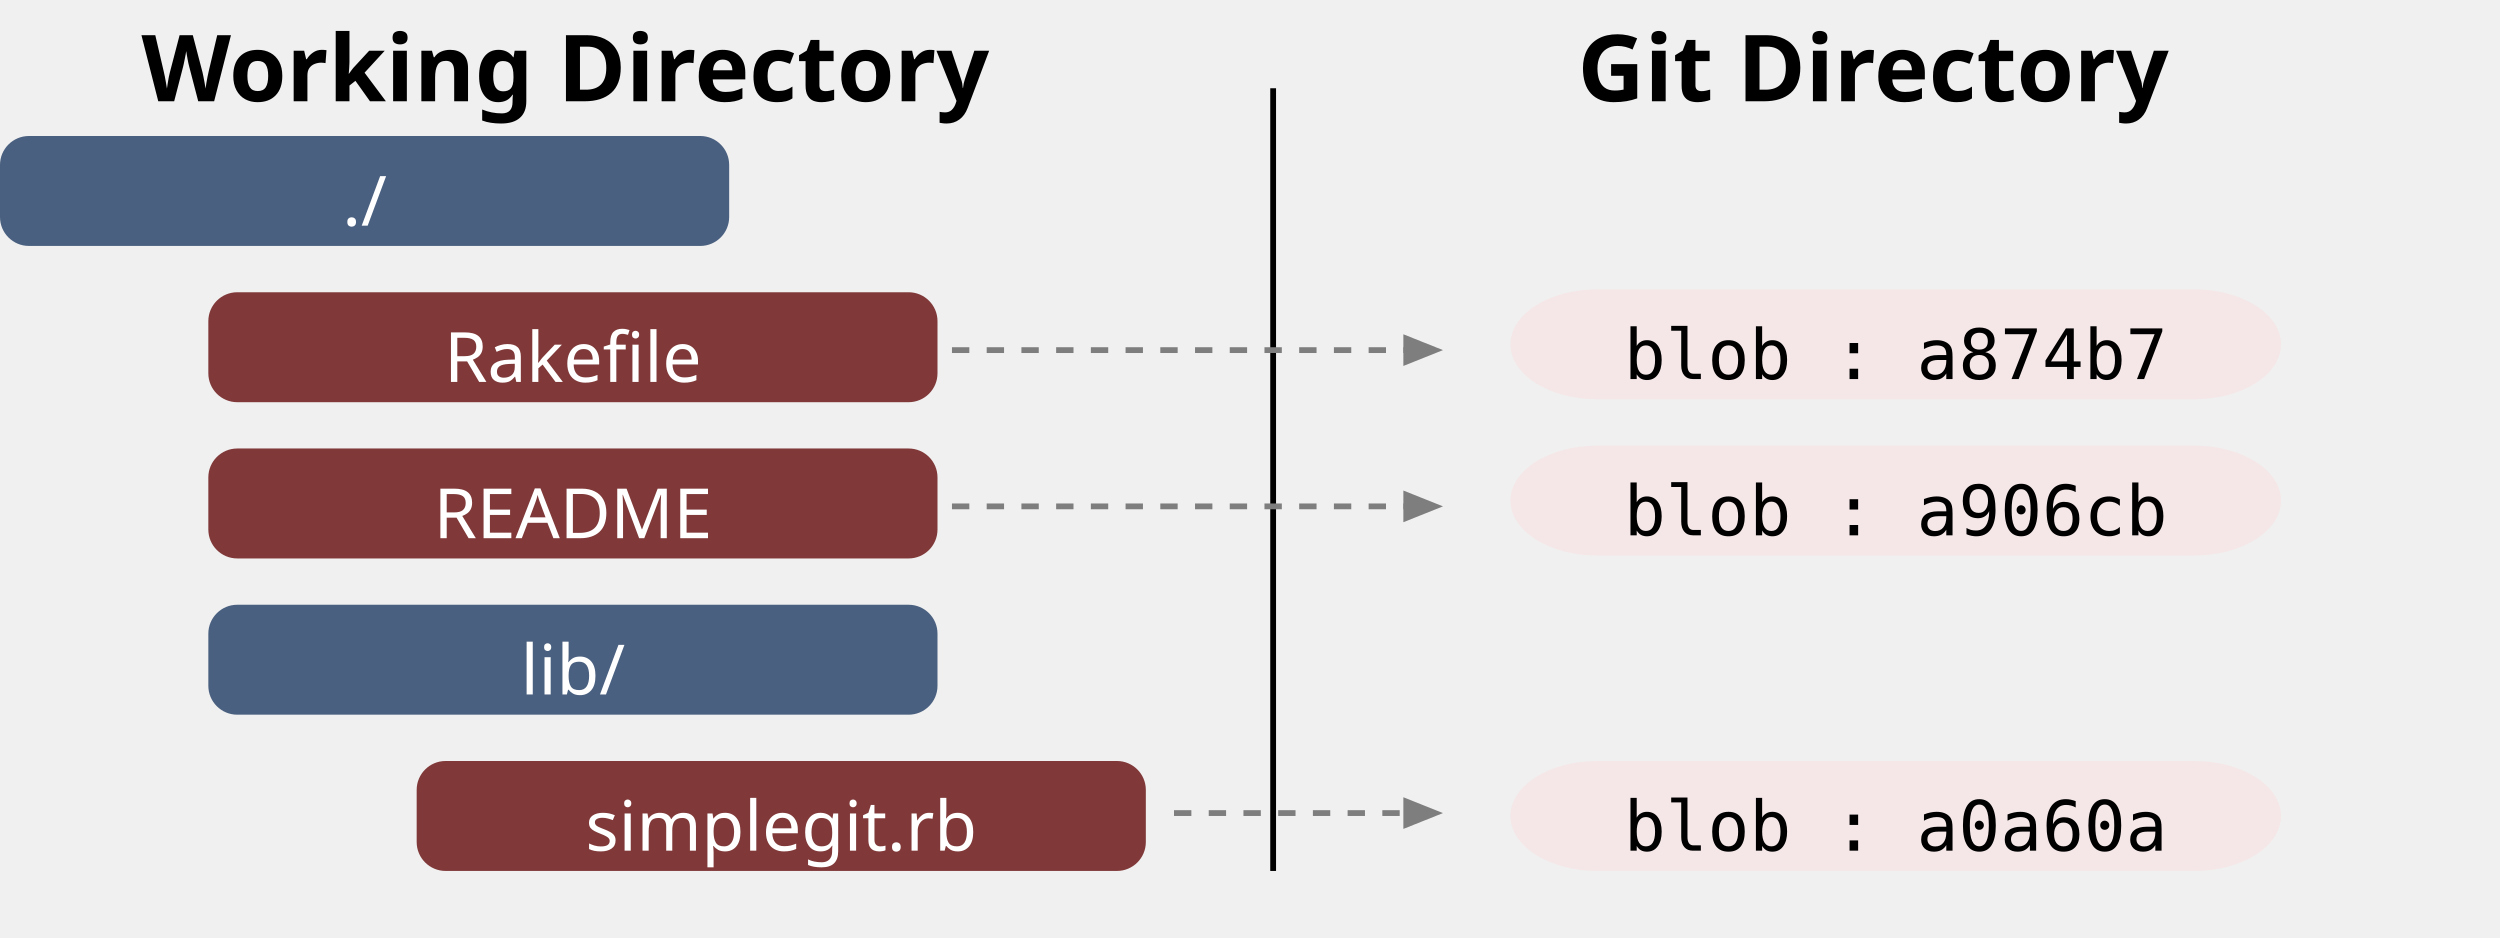
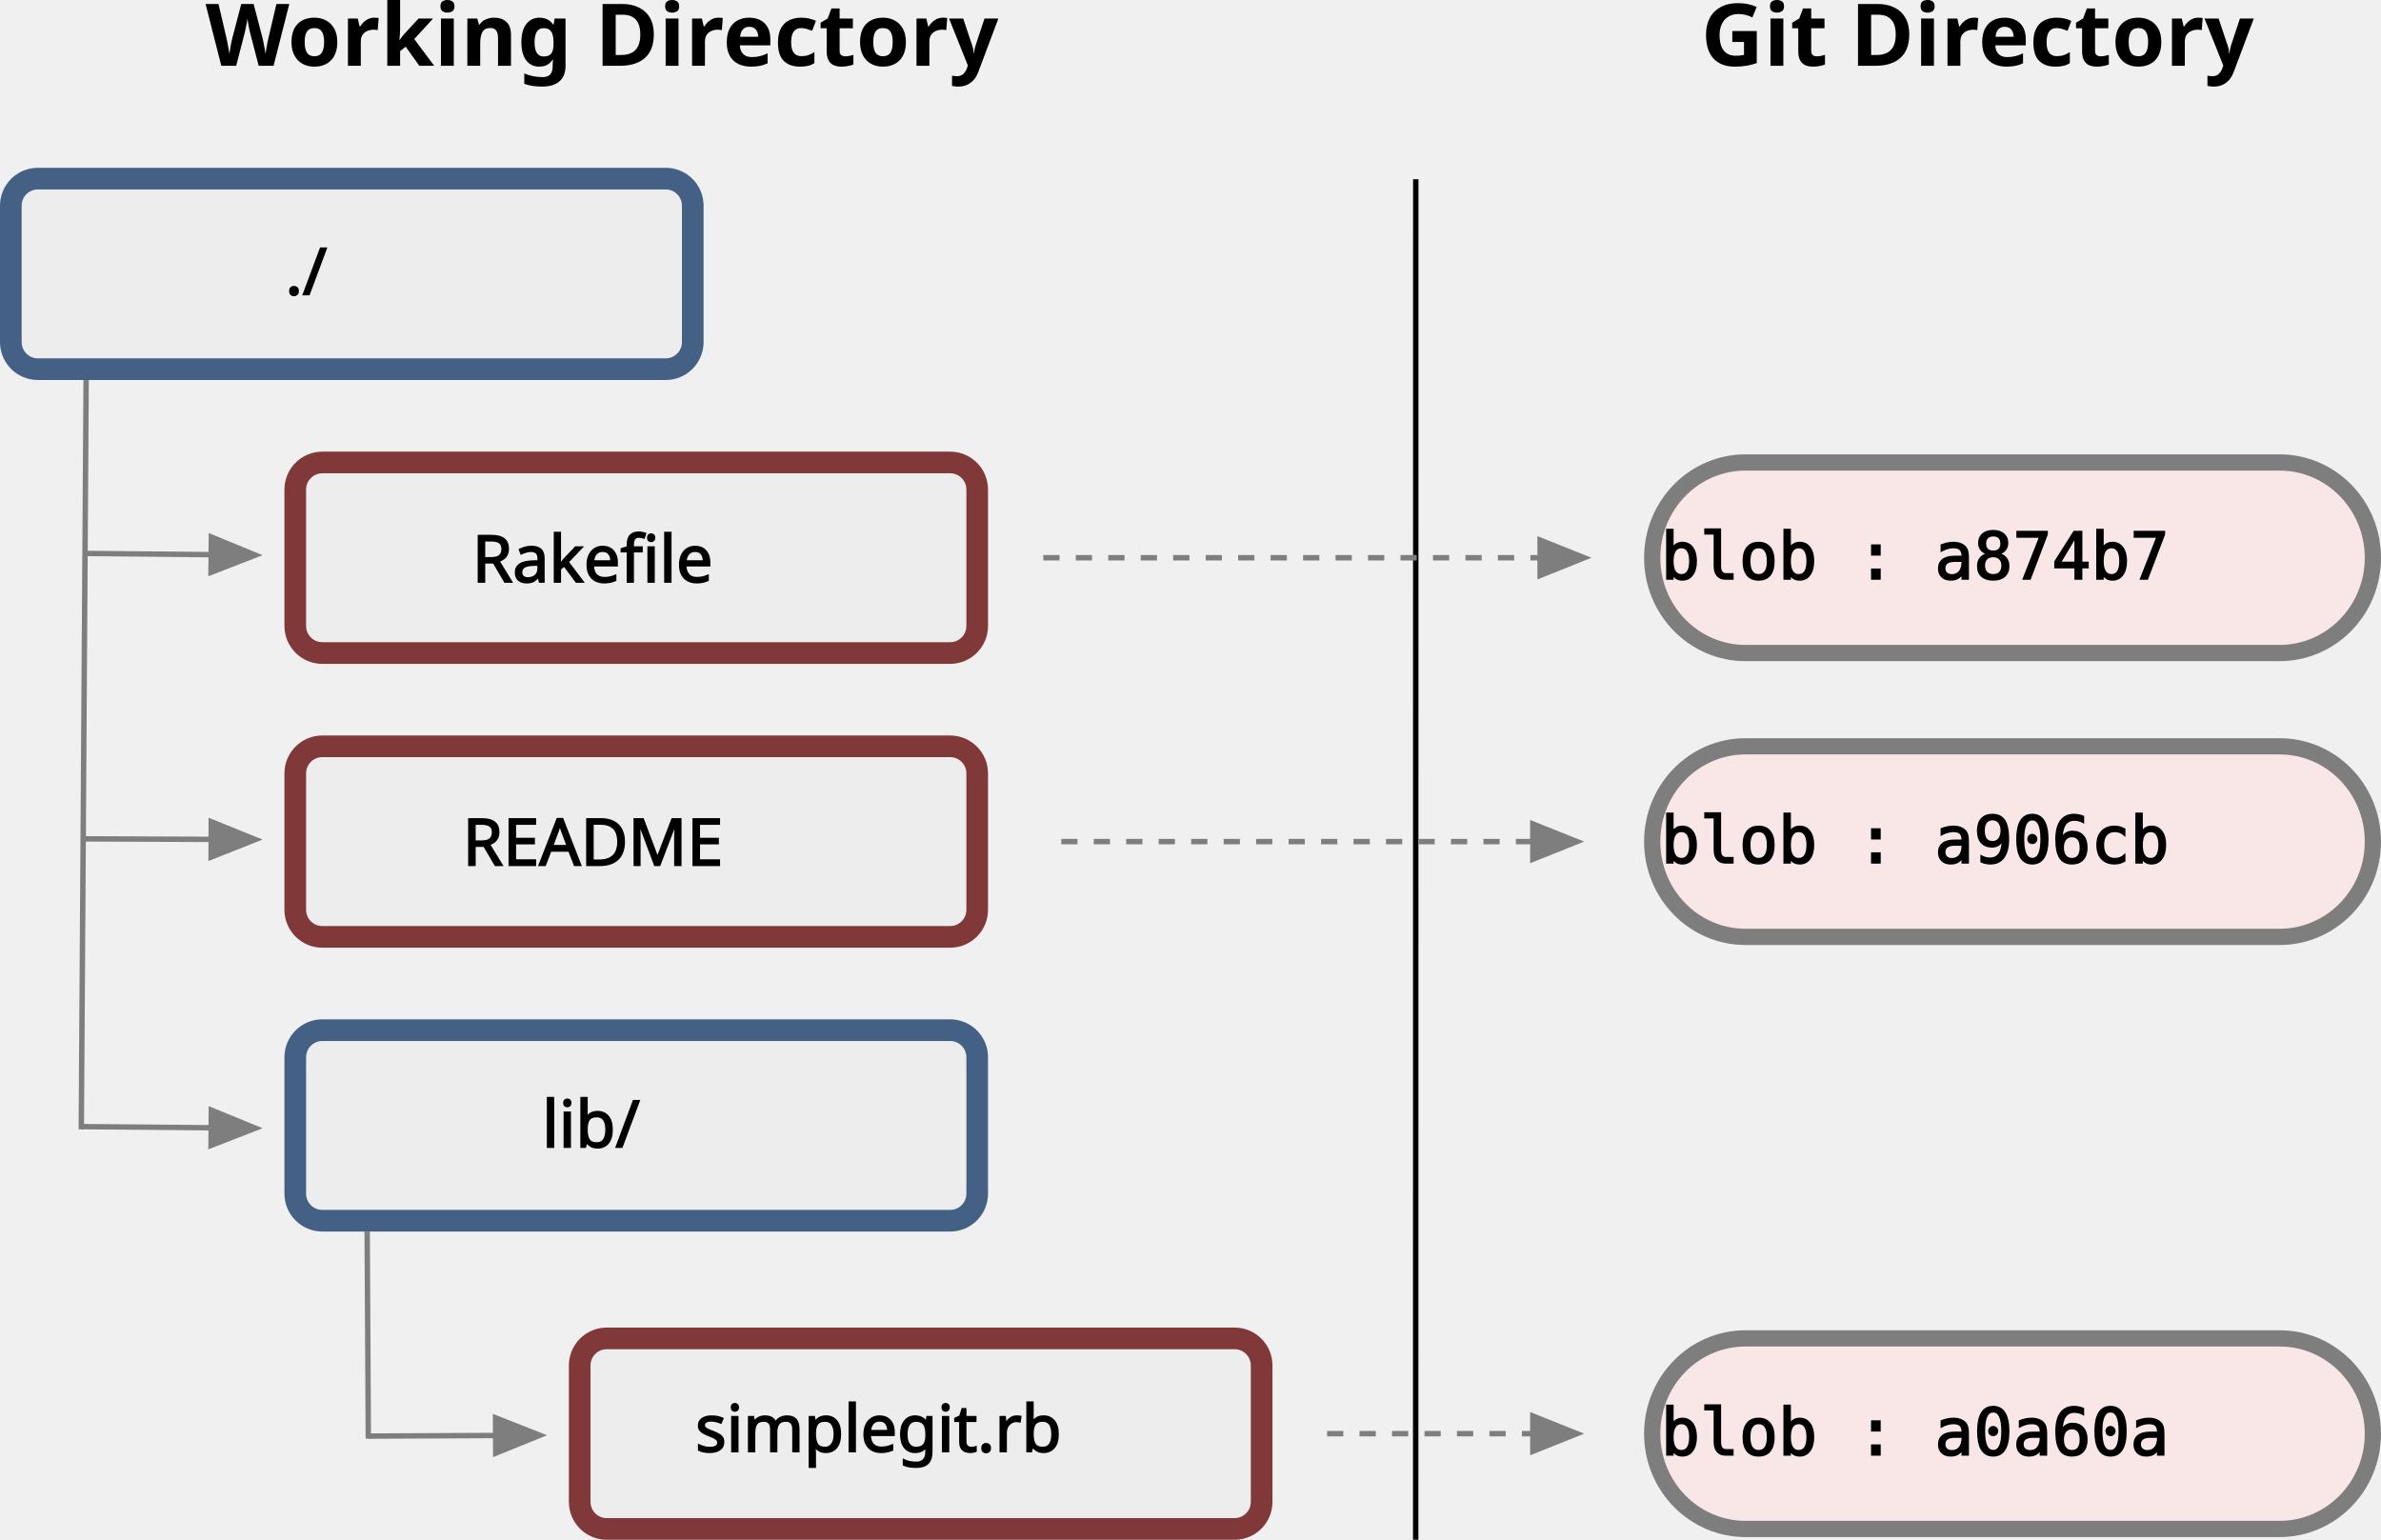
- <svg xmlns="http://www.w3.org/2000/svg" width="432.0" height="162.0">
-   <defs>
-     <marker orient="auto" refY="0.0" refX="0.0" id="Arrow1Lend_7e7e7e_1.000000px" style="overflow:visible;">
-       <path id="path_Arrow1Lend_7e7e7e_1.000000px" d="M -5,0.0 L -5,-2.0 L 0.0,0.0 L -5,2.0 z " style="fill:#7e7e7e;fill-rule:evenodd;stroke:#7e7e7e;stroke-width:1.0px;marker-start:none;" transform="scale(1)" />
+ <svg xmlns="http://www.w3.org/2000/svg" width="439.936" height="284.509" version="1.1" id="svg31957" xml:space="preserve">
+   <defs id="defs31909">
+     <marker orient="auto" refY="0" refX="0" id="Arrow1Lend_7e7e7e_1.000000px" style="overflow:visible" viewBox="0 0 6.846 5.477" markerWidth="10" markerHeight="8" preserveAspectRatio="xMidYMid">
+       <path id="path_Arrow1Lend_7e7e7e_1.000000px" d="M -5,0 V -2 L 0,0 -5,2 Z" style="fill:#7e7e7e;fill-rule:evenodd;stroke:#7e7e7e;stroke-width:1px;marker-start:none" />
    </marker>
  </defs>
-   <g transform="translate(-9,-5)">
-     <g style="fill:#fff;stroke:#000000;stroke-width:1px">
-       <path id="790" style="stroke:#000000;marker-end:none;marker-start:none;fill:none" d="M 229.0,20.25 L 229.0,155.5" />
-       <path id="792" style="stroke:#7e7e7e;marker-end:url(#Arrow1Lend_7e7e7e_1.000000px);marker-start:none;stroke-dasharray:3 3;fill:none" d="M 173.5,65.5 L 257.0,65.5" />
-       <path id="793" style="stroke:#7e7e7e;marker-end:url(#Arrow1Lend_7e7e7e_1.000000px);marker-start:none;stroke-dasharray:3 3;fill:none" d="M 173.5,92.5 L 257.0,92.5" />
-       <path id="795" style="stroke:#7e7e7e;marker-end:url(#Arrow1Lend_7e7e7e_1.000000px);marker-start:none;stroke-dasharray:3 3;fill:none" d="M 211.868,145.5 L 257.0,145.5" />
-       <rect id="800" width="133.16" height="19.0" x="270.0" y="136.5" rx="15.0" ry="15.0" style="fill:#f5e7e7;stroke:none;stroke-width:3px" />
-       <text id="800_text" x="270.0" y="136.5" style="fill:#000000;stroke:#000000;stroke-width:0;font-family: Inconsolata;font-size:12px">
-         <tspan id="800_line1" text-anchor="middle" x="336.58" y="152.0" text-align="center" font-family="Inconsolata" font-size="12.0px" fill="#000000" stroke="#000000">blob : a0a60a</tspan>
-       </text>
-       <rect id="801" width="140.0" height="19.0" x="36.68" y="5.0" style="fill:none;stroke:none" />
-       <text id="801_text" x="36.68" y="5.0" style="fill:#000000;stroke:#000000;stroke-width:0;font-family: BryantPro-Bold;font-size:16px">
-         <tspan id="801_line1" text-anchor="middle" x="106.68" y="22.5" text-align="center" font-family="BryantPro-Regular" font-weight="bold" font-size="16.0px" fill="#000000" stroke="#000000">Working Directory</tspan>
-       </text>
-       <rect id="802" width="102.0" height="19.0" x="281.68" y="5.0" style="fill:none;stroke:none" />
-       <text id="802_text" x="281.68" y="5.0" style="fill:#000000;stroke:#000000;stroke-width:0;font-family: BryantPro-Bold;font-size:16px">
-         <tspan id="802_line1" text-anchor="middle" x="332.68" y="22.5" text-align="center" font-family="BryantPro-Regular" font-weight="bold" font-size="16.0px" fill="#000000" stroke="#000000">Git Directory</tspan>
-       </text>
-       <rect id="804" width="133.16" height="19.0" x="270.0" y="82.0" rx="15.0" ry="15.0" style="fill:#f5e7e7;stroke:none;stroke-width:3px" />
-       <text id="804_text" x="270.0" y="82.0" style="fill:#000000;stroke:#000000;stroke-width:0;font-family: Inconsolata;font-size:12px">
-         <tspan id="804_line1" text-anchor="middle" x="336.58" y="97.5" text-align="center" font-family="Inconsolata" font-size="12.0px" fill="#000000" stroke="#000000">blob : a906cb</tspan>
-       </text>
-       <rect id="805" width="133.16" height="19.0" x="270.0" y="55.0" rx="15.0" ry="15.0" style="fill:#f5e7e7;stroke:none;stroke-width:3px" />
-       <text id="805_text" x="270.0" y="55.0" style="fill:#000000;stroke:#000000;stroke-width:0;font-family: Inconsolata;font-size:12px">
-         <tspan id="805_line1" text-anchor="middle" x="336.58" y="70.5" text-align="center" font-family="Inconsolata" font-size="12.0px" fill="#000000" stroke="#000000">blob : a874b7</tspan>
-       </text>
-       <rect id="736" width="126.0" height="19.0" x="9.0" y="28.5" rx="5.0" ry="5.0" style="fill:#4a6080;stroke:none;stroke-width:4px" />
-       <text id="736_text" x="9.0" y="28.5" style="fill:#None;stroke:#None;stroke-width:0;font-family: BryantPro-Medium;font-size:12px">
-         <tspan id="736_line1" text-anchor="middle" x="72.0" y="44.0" text-align="center" font-family="BryantPro-Medium" font-size="12.0px" fill="#ffffff" stroke="#ffffff">./</tspan>
-       </text>
-       <rect id="737" width="126.0" height="19.0" x="45.0" y="55.5" rx="5.0" ry="5.0" style="fill:#803838;stroke:none;stroke-width:4px" />
-       <text id="737_text" x="45.0" y="55.5" style="fill:#None;stroke:#None;stroke-width:0;font-family: BryantPro-Medium;font-size:12px">
-         <tspan id="737_line1" text-anchor="middle" x="108.0" y="71.0" text-align="center" font-family="BryantPro-Medium" font-size="12.0px" fill="#ffffff" stroke="#ffffff">Rakefile</tspan>
-       </text>
-       <rect id="738" width="126.0" height="19.0" x="45.0" y="82.5" rx="5.0" ry="5.0" style="fill:#803838;stroke:none;stroke-width:4px" />
-       <text id="738_text" x="45.0" y="82.5" style="fill:#None;stroke:#None;stroke-width:0;font-family: BryantPro-Medium;font-size:12px">
-         <tspan id="738_line1" text-anchor="middle" x="108.0" y="98.0" text-align="center" font-family="BryantPro-Medium" font-size="12.0px" fill="#ffffff" stroke="#ffffff">README</tspan>
-       </text>
-       <rect id="739" width="126.0" height="19.0" x="45.0" y="109.5" rx="5.0" ry="5.0" style="fill:#4a6080;stroke:none;stroke-width:4px" />
-       <text id="739_text" x="45.0" y="109.5" style="fill:#None;stroke:#None;stroke-width:0;font-family: BryantPro-Medium;font-size:12px">
-         <tspan id="739_line1" text-anchor="middle" x="108.0" y="125.0" text-align="center" font-family="BryantPro-Medium" font-size="12.0px" fill="#ffffff" stroke="#ffffff">lib/</tspan>
-       </text>
-       <rect id="740" width="126.0" height="19.0" x="81.0" y="136.5" rx="5.0" ry="5.0" style="fill:#803838;stroke:none;stroke-width:4px" />
-       <text id="740_text" x="81.0" y="136.5" style="fill:#None;stroke:#None;stroke-width:0;font-family: BryantPro-Medium;font-size:12px">
-         <tspan id="740_line1" text-anchor="middle" x="144.0" y="152.0" text-align="center" font-family="BryantPro-Medium" font-size="12.0px" fill="#ffffff" stroke="#ffffff">simplegit.rb</tspan>
-       </text>
-     </g>
+   <g id="g32297" transform="translate(36.27643,118.5434)" style="stroke:#7e7e7e;stroke-opacity:1">
+     <rect id="800" width="133.16" height="35.212" x="269" y="128.754" rx="17.239" ry="17.606" style="fill:#f9e6e6;fill-opacity:1;stroke:#7e7e7e;stroke-width:3px;stroke-opacity:1" />
+     <text id="800_text" x="269.042" y="134.772" style="font-size:12px;font-family:Inconsolata;fill:#000000;fill-opacity:1;stroke:#000000;stroke-width:0.3;stroke-dasharray:none;stroke-opacity:1">
+       <tspan id="800_line1" text-anchor="middle" x="335.622" y="150.272" text-align="center" font-family="Inconsolata" font-size="12px" fill="#000000" stroke="#000000" style="fill:#000000;fill-opacity:1;stroke:#000000;stroke-width:0.3;stroke-dasharray:none;stroke-opacity:1">blob : a0a60a</tspan>
+     </text>
  </g>
+   <g id="g32297-7" transform="translate(36.27643,9.145291)" style="stroke:#7e7e7e;stroke-opacity:1">
+     <rect id="800-4" width="133.16" height="35.212" x="269" y="128.754" rx="17.239" ry="17.606" style="fill:#f9e6e6;fill-opacity:1;stroke:#7e7e7e;stroke-width:3px;stroke-opacity:1" />
+     <text id="800_text-5" x="269.042" y="134.772" style="font-size:12px;font-family:Inconsolata;fill:#000000;fill-opacity:1;stroke:#000000;stroke-width:0.3;stroke-dasharray:none;stroke-opacity:1">
+       <tspan id="800_line1-2" text-anchor="middle" x="335.622" y="150.272" text-align="center" font-family="Inconsolata" font-size="12px" fill="#000000" stroke="#000000" style="fill:#000000;fill-opacity:1;stroke:#000000;stroke-width:0.3;stroke-dasharray:none;stroke-opacity:1">blob : a906cb</tspan>
+     </text>
+   </g>
+   <g id="g32297-5" transform="translate(36.27643,-43.30287)" style="stroke:#7e7e7e;stroke-opacity:1">
+     <rect id="800-47" width="133.16" height="35.212" x="269" y="128.754" rx="17.239" ry="17.606" style="fill:#f9e6e6;fill-opacity:1;stroke:#7e7e7e;stroke-width:3px;stroke-opacity:1" />
+     <text id="800_text-4" x="269.042" y="134.772" style="font-size:12px;font-family:Inconsolata;fill:#000000;fill-opacity:1;stroke:#000000;stroke-width:0.3;stroke-dasharray:none;stroke-opacity:1">
+       <tspan id="800_line1-4" text-anchor="middle" x="335.622" y="150.272" text-align="center" font-family="Inconsolata" font-size="12px" fill="#000000" stroke="#000000" style="fill:#000000;fill-opacity:1;stroke:#000000;stroke-width:0.3;stroke-dasharray:none;stroke-opacity:1">blob : a874b7</tspan>
+     </text>
+   </g>
+   <g id="g32242" transform="translate(-5.727966,25.12086)" style="stroke:#446084;stroke-opacity:1">
+     <rect id="740-0-5-5-4" width="126" height="35.212" x="7.728" y="7.882" rx="5" ry="5" style="fill:#ededed;fill-opacity:1;stroke:#446084;stroke-width:4px;stroke-opacity:1" />
+     <text id="736_text" x="7.086" y="13.805" style="font-size:12px;font-family:BryantPro-Medium;fill:#000000;fill-opacity:1;stroke:#000000;stroke-width:0.3;stroke-dasharray:none;stroke-opacity:1">
+       <tspan id="736_line1" text-anchor="middle" x="70.086" y="29.305" text-align="center" font-family="BryantPro-Medium" font-size="12px" fill="#ffffff" stroke="#ffffff" style="font-style:normal;font-variant:normal;font-weight:normal;font-stretch:normal;font-family:sans-serif;-inkscape-font-specification:sans-serif;fill:#000000;fill-opacity:1;stroke:#000000;stroke-width:0.3;stroke-dasharray:none;stroke-opacity:1">./</tspan>
+     </text>
+   </g>
+   <g id="g32253" transform="translate(29.02985,39.1875)">
+     <rect id="740-0-5-5" width="126" height="35.212" x="25.526" y="46.263" rx="5" ry="5" style="fill:#ededed;fill-opacity:1;stroke:#803838;stroke-width:4px;stroke-opacity:1" />
+     <text id="737_text" x="25.257" y="52.843" style="font-size:12px;font-family:BryantPro-Medium;fill:#000000;fill-opacity:1;stroke:#000000;stroke-width:0.3;stroke-dasharray:none;stroke-opacity:1">
+       <tspan id="737_line1" text-anchor="middle" x="88.257" y="68.343" text-align="center" font-family="BryantPro-Medium" font-size="12px" fill="#ffffff" stroke="#ffffff" style="font-style:normal;font-variant:normal;font-weight:normal;font-stretch:normal;font-family:sans-serif;-inkscape-font-specification:sans-serif;fill:#000000;fill-opacity:1;stroke:#000000;stroke-width:0.3;stroke-dasharray:none;stroke-opacity:1">Rakefile</tspan>
+     </text>
+   </g>
+   <g id="g32264" transform="translate(140.6917,187.1274)">
+     <rect id="740-0" width="126" height="35.212" x="-86.136" y="-49.229" rx="5" ry="5" style="fill:#ededed;fill-opacity:1;stroke:#803838;stroke-width:4px;stroke-opacity:1" />
+     <text id="740_text-6" x="-86.341" y="-42.748" style="font-size:12px;font-family:BryantPro-Medium;fill:#000000;fill-opacity:1;stroke:#000000;stroke-width:0.3;stroke-dasharray:none;stroke-opacity:1">
+       <tspan id="740_line1-1" text-anchor="middle" x="-23.341" y="-27.248" text-align="center" font-family="BryantPro-Medium" font-size="12px" fill="#ffffff" stroke="#ffffff" style="font-style:normal;font-variant:normal;font-weight:normal;font-stretch:normal;font-family:sans-serif;-inkscape-font-specification:sans-serif;fill:#000000;fill-opacity:1;stroke:#000000;stroke-width:0.3;stroke-dasharray:none;stroke-opacity:1">README</tspan>
+     </text>
+   </g>
+   <g id="g32275" transform="translate(16.05614,127.597)" style="stroke:#446084;stroke-opacity:1">
+     <rect id="740-0-5" width="126" height="35.212" x="38.5" y="62.75" rx="5" ry="5" style="fill:#ededed;fill-opacity:1;stroke:#446084;stroke-width:4px;stroke-opacity:1" />
+     <text id="739_text" x="37.935" y="68.858" style="font-size:12px;font-family:BryantPro-Medium;fill:#000000;fill-opacity:1;stroke:#000000;stroke-width:0.3;stroke-dasharray:none;stroke-opacity:1">
+       <tspan id="739_line1" text-anchor="middle" x="100.935" y="84.358" text-align="center" font-family="BryantPro-Medium" font-size="12px" fill="#ffffff" stroke="#ffffff" style="font-style:normal;font-variant:normal;font-weight:normal;font-stretch:normal;font-family:sans-serif;-inkscape-font-specification:sans-serif;fill:#000000;fill-opacity:1;stroke:#000000;stroke-width:0.3;stroke-dasharray:none;stroke-opacity:1">lib/</tspan>
+     </text>
+   </g>
+   <g id="g32286" transform="translate(35.11229,113.547)">
+     <rect id="740" width="126" height="35.212" x="72" y="133.75" rx="5" ry="5" style="fill:#ededed;fill-opacity:1;stroke:#803838;stroke-width:4px;stroke-opacity:1" />
+     <text id="740_text" x="72.003" y="139.167" style="font-size:12px;font-family:BryantPro-Medium;fill:#000000;fill-opacity:1;stroke:#000000;stroke-width:0.3;stroke-dasharray:none;stroke-opacity:1">
+       <tspan id="740_line1" text-anchor="middle" x="135.003" y="154.667" text-align="center" font-family="BryantPro-Medium" font-size="12px" fill="#ffffff" stroke="#ffffff" style="font-style:normal;font-variant:normal;font-weight:normal;font-stretch:normal;font-family:sans-serif;-inkscape-font-specification:sans-serif;fill:#000000;fill-opacity:1;stroke:#000000;stroke-width:0.3;stroke-dasharray:none;stroke-opacity:1">simplegit.rb</tspan>
+     </text>
+   </g>
+   <text id="713_text" x="47.462" y="-5.344" style="font-size:16px;font-family:BryantPro-Bold;fill:#000000;stroke:#000000;stroke-width:0">
+     <tspan id="713_line1" text-anchor="middle" x="117.462" y="12.156" text-align="center" font-family="BryantPro-Regular" font-weight="bold" font-size="16px" fill="#000000" stroke="#000000" style="font-style:normal;font-variant:normal;font-weight:bold;font-stretch:normal;font-family:sans-serif;-inkscape-font-specification:'sans-serif Bold'">Working Directory</tspan>
+   </text>
+   <text id="714_text" x="320.603" y="-5.344" style="font-size:16px;font-family:BryantPro-Bold;fill:#000000;stroke:#000000;stroke-width:0">
+     <tspan id="714_line1" text-anchor="middle" x="371.603" y="12.156" text-align="center" font-family="BryantPro-Regular" font-weight="bold" font-size="16px" fill="#000000" stroke="#000000" style="font-style:normal;font-variant:normal;font-weight:bold;font-stretch:normal;font-family:sans-serif;-inkscape-font-specification:'sans-serif Bold'">Git Directory</tspan>
+   </text>
+   <path id="826" style="fill:none;stroke:#000000;stroke-width:1px;marker-start:none;marker-end:none" d="m 261.592,33.121 -0.016,251.388" />
+   <path id="795" style="fill:none;stroke:#7e7e7e;stroke-width:1px;stroke-dasharray:3, 3;marker-start:none;marker-end:url(#Arrow1Lend_7e7e7e_1.000000px)" d="m 245.202,264.903 h 45.552" />
+   <path id="827" style="fill:none;stroke:#7e7e7e;stroke-width:1px;stroke-dasharray:3, 3;marker-start:none;marker-end:url(#Arrow1Lend_7e7e7e_1.000000px)" d="m 196.092,155.505 h 94.662" />
+   <path id="792" style="fill:none;stroke:#7e7e7e;stroke-width:1px;stroke-dasharray:3, 3;marker-start:none;marker-end:url(#Arrow1Lend_7e7e7e_1.000000px)" d="m 192.772,103.057 h 99.328" />
+   <path style="display:inline;fill:none;fill-rule:evenodd;stroke:#7e7e7e;stroke-width:1px;stroke-linecap:butt;stroke-linejoin:miter;stroke-opacity:1" d="M 15.913,70.215 15.021,208.667" id="path32446" />
+   <path style="display:inline;fill:none;fill-rule:evenodd;stroke:#7e7e7e;stroke-width:1px;stroke-linecap:butt;stroke-linejoin:miter;stroke-opacity:1" d="m 67.842,227.559 0.212,38.251" id="path32446-9" />
+   <path style="display:inline;fill:none;fill-rule:evenodd;stroke:#7e7e7e;stroke-width:1px;stroke-linecap:butt;stroke-linejoin:miter;stroke-opacity:1;marker-end:url(#Arrow1Lend_7e7e7e_1.000000px)" d="m 68.057,265.352 31.056,-0.148" id="path32454" />
+   <path style="display:inline;fill:none;fill-rule:evenodd;stroke:#7e7e7e;stroke-width:1px;stroke-linecap:butt;stroke-linejoin:miter;stroke-opacity:1;marker-end:url(#Arrow1Lend_7e7e7e_1.000000px)" d="m 15.025,208.166 31.531,0.283" id="path32454-5" />
+   <path style="display:inline;fill:none;fill-rule:evenodd;stroke:#7e7e7e;stroke-width:1px;stroke-linecap:butt;stroke-linejoin:miter;stroke-opacity:1;marker-end:url(#Arrow1Lend_7e7e7e_1.000000px)" d="m 15.368,154.996 31.188,0.128" id="path32454-1" />
+   <path style="display:inline;fill:none;fill-rule:evenodd;stroke:#7e7e7e;stroke-width:1px;stroke-linecap:butt;stroke-linejoin:miter;stroke-opacity:1;marker-end:url(#Arrow1Lend_7e7e7e_1.000000px)" d="m 15.707,102.26 30.849,0.303" id="path32454-3" />
+   <path style="display:inline;fill:none;fill-rule:evenodd;stroke:#000000;stroke-width:1px;stroke-linecap:butt;stroke-linejoin:miter;stroke-opacity:1" d="m 4.236,209.329 v 0" id="path16463" />
</svg>
